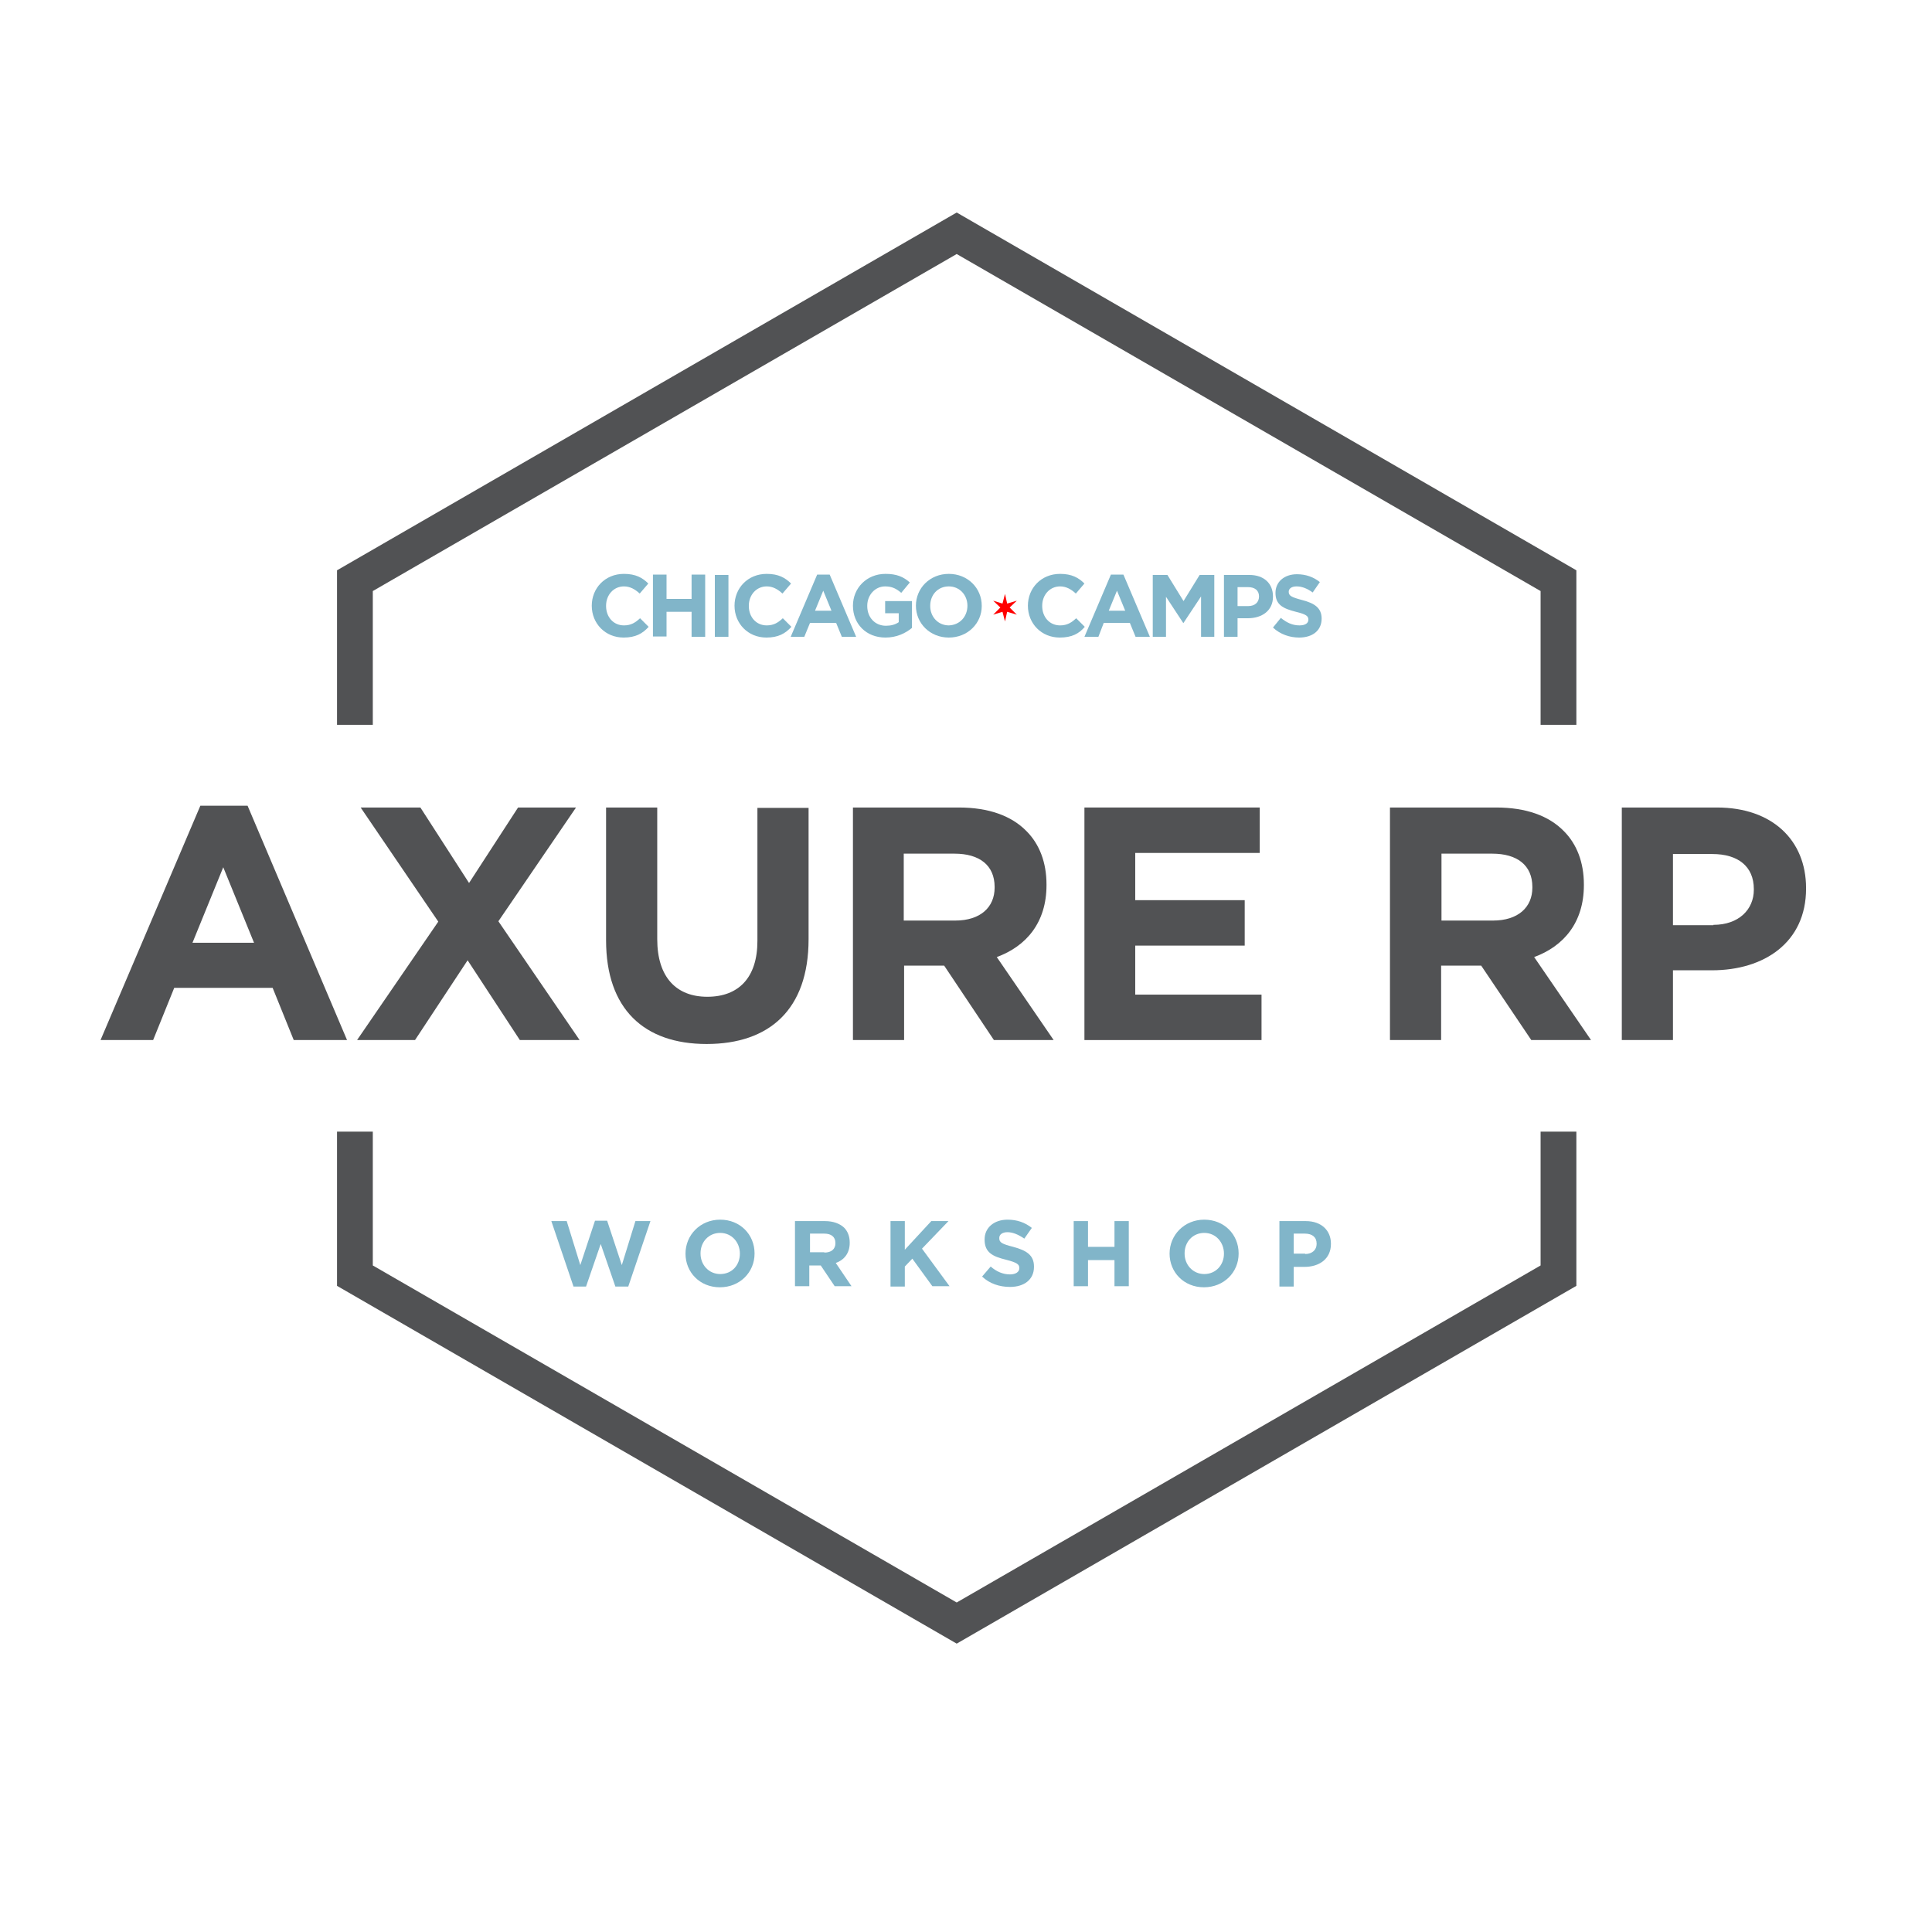
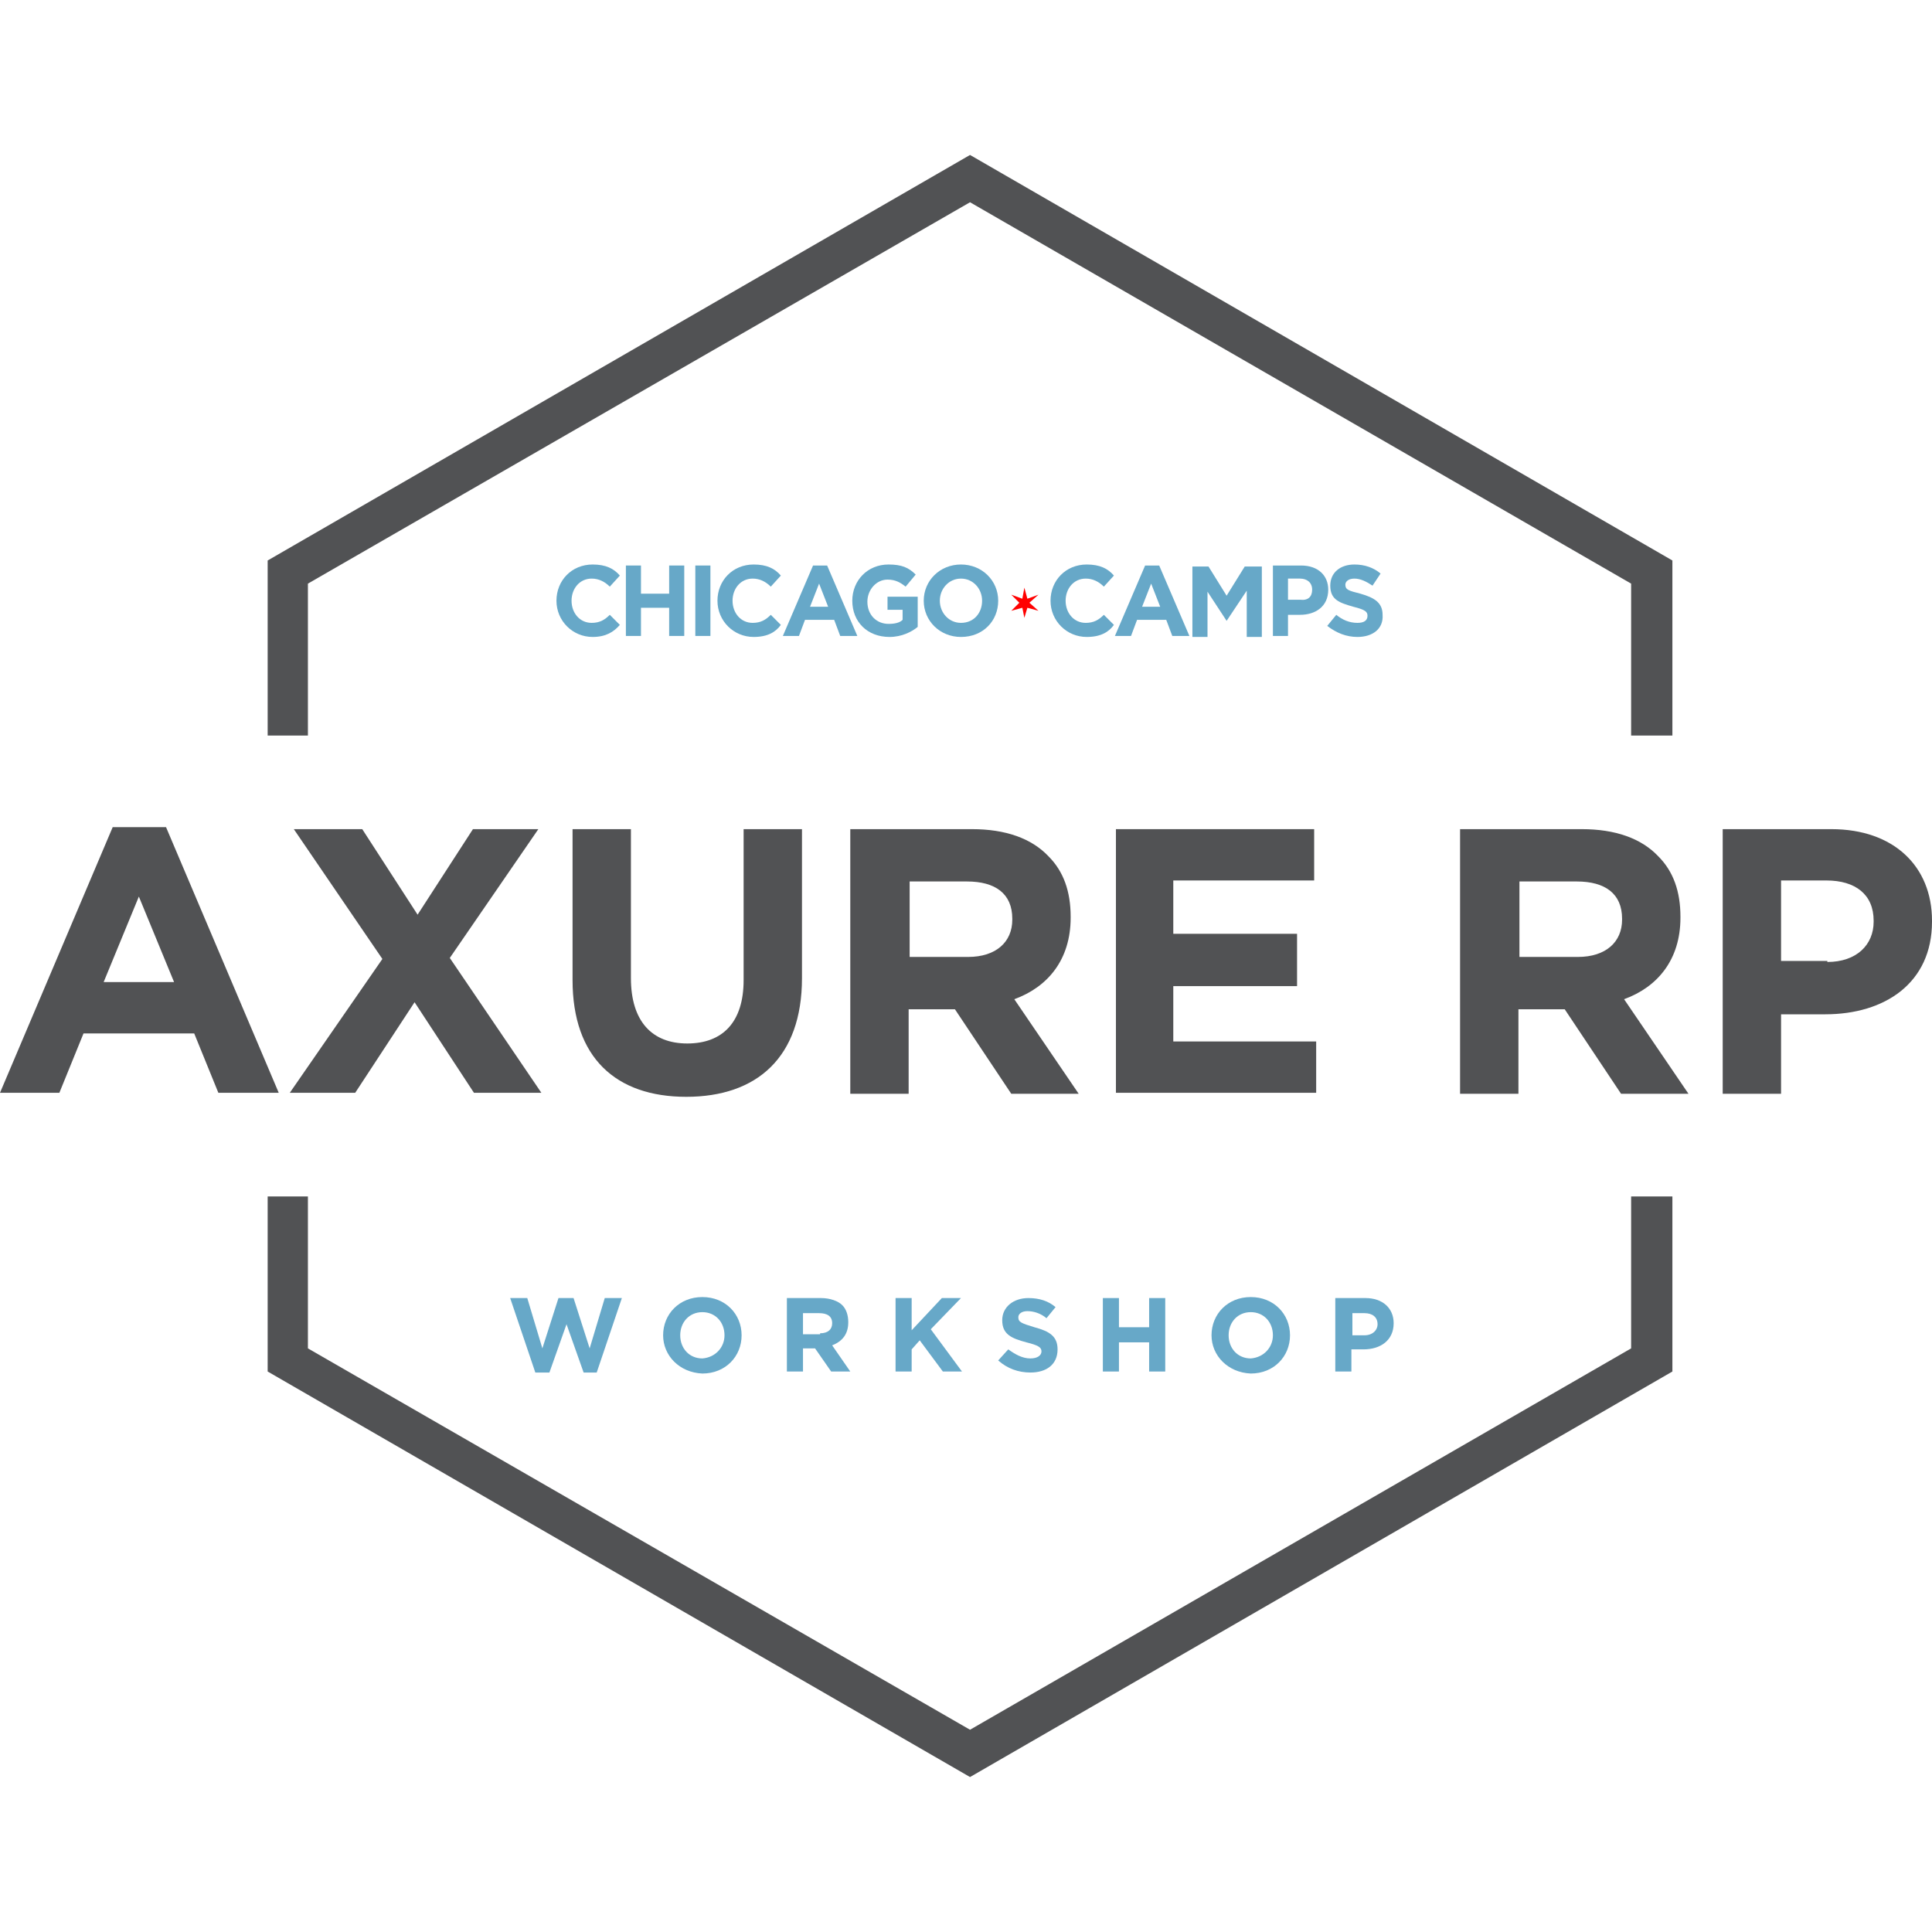
- <svg xmlns="http://www.w3.org/2000/svg" version="1.1" id="Layer_1" x="0px" y="0px" viewBox="0 0 540 540" enable-background="new 0 0 540 540" xml:space="preserve">
+ <svg xmlns="http://www.w3.org/2000/svg" version="1.1" id="Layer_1" x="0px" y="0px" viewBox="0 0 192 192" enable-background="new 0 0 192 192" xml:space="preserve">
  <g>
-     <rect fill="none" width="540" height="540" />
    <g>
      <g>
-         <path fill="#81B5C9" d="M154.1,341.3h4.3l3.8,12.3l4.1-12.4h3.4l4.1,12.4l3.8-12.3h4.2l-6.2,18.3H172l-4.1-11.9l-4.1,11.9h-3.5     L154.1,341.3z" />
-         <path fill="#81B5C9" d="M191.6,350.4L191.6,350.4c0-5.2,4.1-9.5,9.7-9.5s9.6,4.2,9.6,9.4v0.1c0,5.2-4.1,9.4-9.7,9.4     S191.6,355.6,191.6,350.4z M206.8,350.4L206.8,350.4c0-3.2-2.3-5.8-5.5-5.8c-3.2,0-5.5,2.5-5.5,5.7v0.1c0,3.1,2.3,5.7,5.5,5.7     C204.6,356.1,206.8,353.6,206.8,350.4z" />
-         <path fill="#81B5C9" d="M222.3,341.3h8.3c2.3,0,4.1,0.7,5.3,1.8c1,1,1.6,2.4,1.6,4.2v0.1c0,2.9-1.6,4.8-3.9,5.6l4.4,6.5h-4.7     l-3.9-5.8h-0.1h-3.1v5.8h-4V341.3z M230.4,350.1c2,0,3.1-1,3.1-2.6v-0.1c0-1.7-1.2-2.6-3.1-2.6h-4v5.2H230.4z" />
-         <path fill="#81B5C9" d="M248.9,341.3h4v8l7.4-8h4.8l-7.4,7.7l7.7,10.5h-4.8l-5.6-7.7l-2.1,2.2v5.6h-4V341.3z" />
-         <path fill="#81B5C9" d="M274.5,356.8l2.4-2.8c1.6,1.4,3.4,2.2,5.4,2.2c1.6,0,2.6-0.7,2.6-1.7v-0.1c0-1-0.6-1.5-3.7-2.3     c-3.7-0.9-6-2-6-5.6v-0.1c0-3.3,2.7-5.5,6.4-5.5c2.7,0,4.9,0.8,6.8,2.3l-2.1,3c-1.6-1.1-3.2-1.8-4.7-1.8s-2.3,0.7-2.3,1.6v0.1     c0,1.2,0.8,1.6,3.9,2.4c3.7,1,5.8,2.3,5.8,5.5v0.1c0,3.6-2.8,5.6-6.7,5.6C279.4,359.7,276.6,358.8,274.5,356.8z" />
-         <path fill="#81B5C9" d="M300.1,341.3h4v7.2h7.4v-7.2h4v18.2h-4v-7.3h-7.4v7.3h-4V341.3z" />
-         <path fill="#81B5C9" d="M326.9,350.4L326.9,350.4c0-5.2,4.1-9.5,9.7-9.5s9.6,4.2,9.6,9.4v0.1c0,5.2-4.1,9.4-9.7,9.4     S326.9,355.6,326.9,350.4z M342.1,350.4L342.1,350.4c0-3.2-2.3-5.8-5.5-5.8c-3.2,0-5.5,2.5-5.5,5.7v0.1c0,3.1,2.3,5.7,5.5,5.7     C339.8,356.1,342.1,353.6,342.1,350.4z" />
-         <path fill="#81B5C9" d="M357.6,341.3h7.4c4.3,0,7,2.6,7,6.3v0.1c0,4.2-3.3,6.4-7.4,6.4h-3v5.5h-4V341.3z M364.8,350.5     c2,0,3.2-1.2,3.2-2.8v-0.1c0-1.8-1.2-2.8-3.3-2.8h-3.1v5.6H364.8z" />
+         <path fill="#67A8C8" d="M50.7,129h1.7l1.5,5l1.6-5H57l1.6,5l1.5-5h1.7l-2.5,7.4H58l-1.7-4.8l-1.7,4.8h-1.4L50.7,129z" />
+         <path fill="#67A8C8" d="M65.9,132.7L65.9,132.7c0-2.1,1.6-3.8,3.9-3.8c2.3,0,3.9,1.7,3.9,3.8v0c0,2.1-1.6,3.8-3.9,3.8     C67.5,136.4,65.9,134.7,65.9,132.7z M72,132.7L72,132.7c0-1.3-0.9-2.3-2.2-2.3c-1.3,0-2.2,1-2.2,2.3v0c0,1.3,0.9,2.3,2.2,2.3     C71.1,134.9,72,133.9,72,132.7z" />
+         <path fill="#67A8C8" d="M78.2,129h3.4c0.9,0,1.7,0.3,2.1,0.7c0.4,0.4,0.6,1,0.6,1.7v0c0,1.2-0.6,1.9-1.6,2.3l1.8,2.6h-1.9     l-1.6-2.3h0h-1.2v2.3h-1.6V129z M81.5,132.5c0.8,0,1.2-0.4,1.2-1v0c0-0.7-0.5-1-1.3-1h-1.6v2.1H81.5z" />
+         <path fill="#67A8C8" d="M89,129h1.6v3.2l3-3.2h1.9l-3,3.1l3.1,4.2h-1.9l-2.3-3.1l-0.8,0.9v2.2H89V129z" />
+         <path fill="#67A8C8" d="M99.2,135.2l1-1.1c0.7,0.5,1.4,0.9,2.2,0.9c0.7,0,1.1-0.3,1.1-0.7v0c0-0.4-0.3-0.6-1.5-0.9     c-1.5-0.4-2.4-0.8-2.4-2.2v0c0-1.3,1.1-2.2,2.6-2.2c1.1,0,2,0.3,2.7,0.9L104,131c-0.6-0.5-1.3-0.7-1.9-0.7     c-0.6,0-0.9,0.3-0.9,0.6v0c0,0.5,0.3,0.6,1.6,1c1.5,0.4,2.3,0.9,2.3,2.2v0c0,1.5-1.1,2.3-2.7,2.3     C101.2,136.4,100.1,136,99.2,135.2z" />
+         <path fill="#67A8C8" d="M109.6,129h1.6v2.9h3V129h1.6v7.3h-1.6v-2.9h-3v2.9h-1.6V129z" />
+         <path fill="#67A8C8" d="M120.4,132.7L120.4,132.7c0-2.1,1.6-3.8,3.9-3.8c2.3,0,3.9,1.7,3.9,3.8v0c0,2.1-1.6,3.8-3.9,3.8     C122,136.4,120.4,134.7,120.4,132.7z M126.5,132.7L126.5,132.7c0-1.3-0.9-2.3-2.2-2.3c-1.3,0-2.2,1-2.2,2.3v0     c0,1.3,0.9,2.3,2.2,2.3C125.6,134.9,126.5,133.9,126.5,132.7z" />
+         <path fill="#67A8C8" d="M132.7,129h3c1.7,0,2.8,1,2.8,2.5v0c0,1.7-1.3,2.6-3,2.6h-1.2v2.2h-1.6V129z M135.6,132.7     c0.8,0,1.3-0.5,1.3-1.1v0c0-0.7-0.5-1.1-1.3-1.1h-1.2v2.2H135.6z" />
      </g>
      <g>
-         <path fill="#515254" d="M56,225.2h13.2L97,290.7H82.1l-5.9-14.6H48.7l-5.9,14.6H28.1L56,225.2z M71,263.5l-8.6-21.1l-8.6,21.1H71     z" />
-         <path fill="#515254" d="M122.5,257.6l-21.7-31.9h16.7l13.6,21.1l13.7-21.1h16.2l-21.7,31.8l22.7,33.2h-16.7l-14.6-22.3     l-14.7,22.3H99.8L122.5,257.6z" />
-         <path fill="#515254" d="M169.4,262.8v-37.1h14.3v36.8c0,10.6,5.3,16.1,14,16.1c8.7,0,14-5.3,14-15.6v-37.2H226v36.7     c0,19.7-11,29.3-28.5,29.3S169.4,282,169.4,262.8z" />
-         <path fill="#515254" d="M238.2,225.7H268c8.3,0,14.7,2.3,18.9,6.6c3.6,3.6,5.6,8.7,5.6,14.9v0.2c0,10.5-5.7,17.1-13.9,20.1     l15.9,23.2h-16.7l-13.9-20.8h-0.2h-11v20.8h-14.3V225.7z M267,257.3c7,0,11-3.7,11-9.2v-0.2c0-6.1-4.3-9.3-11.2-9.3h-14.2v18.7     H267z" />
-         <path fill="#515254" d="M303.1,225.7h49v12.7h-34.8v13.2h30.6v12.7h-30.6V278h35.3v12.7h-49.5V225.7z" />
-         <path fill="#515254" d="M388.5,225.7h29.7c8.3,0,14.7,2.3,18.9,6.6c3.6,3.6,5.6,8.7,5.6,14.9v0.2c0,10.5-5.7,17.1-13.9,20.1     l15.9,23.2h-16.7L414,269.9h-0.2h-11v20.8h-14.3V225.7z M417.3,257.3c7,0,11-3.7,11-9.2v-0.2c0-6.1-4.3-9.3-11.2-9.3h-14.2v18.7     H417.3z" />
-         <path fill="#515254" d="M453.3,225.7h26.6c15.5,0,24.9,9.2,24.9,22.5v0.2c0,15-11.7,22.8-26.3,22.8h-10.9v19.5h-14.3V225.7z      M478.9,258.5c7.1,0,11.3-4.3,11.3-9.8v-0.2c0-6.4-4.5-9.8-11.6-9.8h-11v19.9H478.9z" />
+         <path fill="#515254" d="M11.2,82.2h5.3l11.2,26.4h-6l-2.4-5.9H8.3l-2.4,5.9H0L11.2,82.2z M17.3,97.6l-3.5-8.5l-3.5,8.5H17.3z" />
+         <path fill="#515254" d="M38,95.3l-8.8-12.9H36l5.5,8.5l5.5-8.5h6.5l-8.8,12.8l9.1,13.4h-6.7l-5.9-9l-5.9,9h-6.5L38,95.3z" />
+         <path fill="#515254" d="M56.9,97.4v-15h5.8v14.8c0,4.3,2.1,6.5,5.6,6.5c3.5,0,5.6-2.1,5.6-6.3v-15h5.8v14.8     c0,7.9-4.5,11.8-11.5,11.8S56.9,105.1,56.9,97.4z" />
+         <path fill="#515254" d="M84.6,82.4h12c3.3,0,5.9,0.9,7.6,2.7c1.5,1.5,2.2,3.5,2.2,6v0.1c0,4.2-2.3,6.9-5.6,8.1l6.4,9.4h-6.7     l-5.6-8.4h-0.1h-4.5v8.4h-5.8V82.4z M96.2,95.1c2.8,0,4.4-1.5,4.4-3.7v-0.1c0-2.5-1.7-3.7-4.5-3.7h-5.7v7.5H96.2z" />
+         <path fill="#515254" d="M110.8,82.4h19.8v5.1h-14v5.3h12.3V98h-12.3v5.5h14.2v5.1h-19.9V82.4z" />
+         <path fill="#515254" d="M145.2,82.4h12c3.3,0,5.9,0.9,7.6,2.7c1.5,1.5,2.2,3.5,2.2,6v0.1c0,4.2-2.3,6.9-5.6,8.1l6.4,9.4h-6.7     l-5.6-8.4h-0.1h-4.5v8.4h-5.8V82.4z M156.8,95.1c2.8,0,4.4-1.5,4.4-3.7v-0.1c0-2.5-1.7-3.7-4.5-3.7h-5.7v7.5H156.8z" />
+         <path fill="#515254" d="M171.3,82.4H182c6.2,0,10,3.7,10,9.1v0.1c0,6.1-4.7,9.2-10.6,9.2H177v7.9h-5.8V82.4z M181.6,95.6     c2.9,0,4.6-1.7,4.6-4v-0.1c0-2.6-1.8-4-4.7-4H177v8H181.6z" />
      </g>
      <g>
        <g>
-           <path fill="#81B5C9" d="M174.3,178.2c-5.1,0-8.9-3.9-8.9-8.9v0c0-4.9,3.7-8.9,9-8.9c3.3,0,5.2,1.1,6.8,2.7l-2.4,2.8      c-1.3-1.2-2.7-2-4.4-2c-2.9,0-5,2.4-5,5.4v0.1c0,3,2,5.4,5,5.4c2,0,3.2-0.8,4.5-2l2.4,2.4C179.6,177.1,177.6,178.2,174.3,178.2z      " />
-           <path fill="#81B5C9" d="M193.3,178V171h-7v6.9h-3.8v-17.3h3.8v6.8h7v-6.8h3.8V178H193.3z" />
-           <path fill="#81B5C9" d="M199.8,178v-17.3h3.8V178H199.8z" />
-           <path fill="#81B5C9" d="M214.2,178.2c-5.1,0-8.9-3.9-8.9-8.9v0c0-4.9,3.7-8.9,9-8.9c3.3,0,5.2,1.1,6.8,2.7l-2.4,2.8      c-1.3-1.2-2.7-2-4.4-2c-2.9,0-5,2.4-5,5.4v0.1c0,3,2,5.4,5,5.4c2,0,3.2-0.8,4.5-2l2.4,2.4C219.5,177.1,217.5,178.2,214.2,178.2z      " />
-           <path fill="#81B5C9" d="M235.3,178l-1.6-3.9h-7.3l-1.6,3.9H221l7.4-17.4h3.5l7.4,17.4H235.3z M230.1,165.1l-2.3,5.6h4.6      L230.1,165.1z" />
-           <path fill="#81B5C9" d="M247.5,178.2c-5.4,0-9.1-3.8-9.1-8.9v0c0-4.9,3.8-8.9,9.1-8.9c3.1,0,5,0.8,6.8,2.4l-2.4,2.9      c-1.3-1.1-2.5-1.8-4.5-1.8c-2.8,0-5,2.4-5,5.4v0.1c0,3.2,2.2,5.5,5.2,5.5c1.4,0,2.6-0.3,3.6-1v-2.5h-3.8V168h7.5v7.5      C253.1,177,250.6,178.2,247.5,178.2z" />
-           <path fill="#81B5C9" d="M265.2,178.2c-5.3,0-9.2-4-9.2-8.9v0c0-4.9,3.9-8.9,9.2-8.9c5.3,0,9.2,4,9.2,8.9v0.1      C274.4,174.2,270.5,178.2,265.2,178.2z M270.4,169.3c0-3-2.2-5.4-5.2-5.4c-3.1,0-5.2,2.4-5.2,5.4v0.1c0,3,2.2,5.4,5.2,5.4      C268.3,174.7,270.4,172.3,270.4,169.3L270.4,169.3z" />
-           <path fill="#81B5C9" d="M296.2,178.2c-5.1,0-8.9-3.9-8.9-8.9v0c0-4.9,3.7-8.9,9-8.9c3.3,0,5.2,1.1,6.8,2.7l-2.4,2.8      c-1.3-1.2-2.7-2-4.4-2c-2.9,0-5,2.4-5,5.4v0.1c0,3,2,5.4,5,5.4c2,0,3.2-0.8,4.5-2l2.4,2.4C301.6,177.1,299.6,178.2,296.2,178.2z      " />
-           <path fill="#81B5C9" d="M317.4,178l-1.6-3.9h-7.3L307,178h-3.9l7.4-17.4h3.5l7.4,17.4H317.4z M312.2,165.1l-2.3,5.6h4.6      L312.2,165.1z" />
-           <path fill="#81B5C9" d="M335.7,178v-11.3l-4.9,7.4h-0.1l-4.8-7.3V178h-3.7v-17.3h4.1l4.5,7.3l4.5-7.3h4.1V178H335.7z" />
-           <path fill="#81B5C9" d="M348.8,172.8h-2.9v5.2h-3.8v-17.3h7.1c4.1,0,6.6,2.4,6.6,6v0.1C355.8,170.7,352.7,172.8,348.8,172.8z       M351.9,166.7c0-1.7-1.2-2.6-3.1-2.6h-2.9v5.3h3C350.8,169.4,351.9,168.3,351.9,166.7L351.9,166.7z" />
-           <path fill="#81B5C9" d="M363.1,178.2c-2.6,0-5.3-0.9-7.3-2.8l2.2-2.7c1.6,1.3,3.2,2.1,5.2,2.1c1.6,0,2.5-0.6,2.5-1.6v0      c0-1-0.6-1.5-3.5-2.2c-3.5-0.9-5.7-1.9-5.7-5.3v0c0-3.1,2.5-5.2,6-5.2c2.5,0,4.7,0.8,6.4,2.2l-2,2.9c-1.5-1.1-3-1.7-4.5-1.7      c-1.5,0-2.2,0.7-2.2,1.5v0c0,1.1,0.7,1.5,3.7,2.3c3.5,0.9,5.5,2.2,5.5,5.2v0C369.4,176.3,366.8,178.2,363.1,178.2z" />
+           <path fill="#67A8C8" d="M58.9,63.3c-2,0-3.6-1.6-3.6-3.6v0c0-2,1.5-3.6,3.6-3.6c1.3,0,2.1,0.4,2.7,1.1l-1,1.1      c-0.5-0.5-1.1-0.8-1.8-0.8c-1.2,0-2,1-2,2.2v0c0,1.2,0.8,2.2,2,2.2c0.8,0,1.3-0.3,1.8-0.8l1,1C61,62.8,60.2,63.3,58.9,63.3z" />
+           <path fill="#67A8C8" d="M66.5,63.2v-2.8h-2.8v2.8h-1.5v-7h1.5V59h2.8v-2.8h1.5v7H66.5z" />
+           <path fill="#67A8C8" d="M69.1,63.2v-7h1.5v7H69.1z" />
+           <path fill="#67A8C8" d="M74.9,63.3c-2,0-3.6-1.6-3.6-3.6v0c0-2,1.5-3.6,3.6-3.6c1.3,0,2.1,0.4,2.7,1.1l-1,1.1      c-0.5-0.5-1.1-0.8-1.8-0.8c-1.2,0-2,1-2,2.2v0c0,1.2,0.8,2.2,2,2.2c0.8,0,1.3-0.3,1.8-0.8l1,1C77.1,62.8,76.3,63.3,74.9,63.3z" />
+           <path fill="#67A8C8" d="M83.5,63.2l-0.6-1.6h-2.9l-0.6,1.6h-1.6l3-7h1.4l3,7H83.5z M81.4,58l-0.9,2.3h1.8L81.4,58z" />
+           <path fill="#67A8C8" d="M88.4,63.3c-2.2,0-3.7-1.5-3.7-3.6v0c0-2,1.5-3.6,3.6-3.6c1.3,0,2,0.3,2.7,1l-1,1.2      c-0.5-0.4-1-0.7-1.8-0.7c-1.1,0-2,1-2,2.2v0c0,1.3,0.9,2.2,2.1,2.2c0.6,0,1.1-0.1,1.4-0.4v-1h-1.5v-1.3h3v3      C90.6,62.8,89.6,63.3,88.4,63.3z" />
+           <path fill="#67A8C8" d="M95.5,63.3c-2.1,0-3.7-1.6-3.7-3.6v0c0-2,1.6-3.6,3.7-3.6c2.1,0,3.7,1.6,3.7,3.6v0      C99.2,61.7,97.7,63.3,95.5,63.3z M97.6,59.7c0-1.2-0.9-2.2-2.1-2.2c-1.2,0-2.1,1-2.1,2.2v0c0,1.2,0.9,2.2,2.1,2.2      C96.8,61.9,97.6,60.9,97.6,59.7L97.6,59.7z" />
+           <path fill="#67A8C8" d="M108,63.3c-2,0-3.6-1.6-3.6-3.6v0c0-2,1.5-3.6,3.6-3.6c1.3,0,2.1,0.4,2.7,1.1l-1,1.1      c-0.5-0.5-1.1-0.8-1.8-0.8c-1.2,0-2,1-2,2.2v0c0,1.2,0.8,2.2,2,2.2c0.8,0,1.3-0.3,1.8-0.8l1,1C110.2,62.8,109.4,63.3,108,63.3z" />
+           <path fill="#67A8C8" d="M116.5,63.2l-0.6-1.6H113l-0.6,1.6h-1.6l3-7h1.4l3,7H116.5z M114.4,58l-0.9,2.3h1.8L114.4,58z" />
+           <path fill="#67A8C8" d="M123.9,63.2v-4.5l-2,3h0l-1.9-2.9v4.5h-1.5v-7h1.6l1.8,2.9l1.8-2.9h1.7v7H123.9z" />
+           <path fill="#67A8C8" d="M129.2,61.1H128v2.1h-1.5v-7h2.8c1.7,0,2.7,1,2.7,2.4v0C132,60.3,130.7,61.1,129.2,61.1z M130.4,58.6      c0-0.7-0.5-1.1-1.2-1.1H128v2.1h1.2C130,59.7,130.4,59.3,130.4,58.6L130.4,58.6z" />
+           <path fill="#67A8C8" d="M134.9,63.3c-1.1,0-2.1-0.4-3-1.1l0.9-1.1c0.6,0.5,1.3,0.8,2.1,0.8c0.6,0,1-0.2,1-0.7v0      c0-0.4-0.2-0.6-1.4-0.9c-1.4-0.4-2.3-0.7-2.3-2.1v0c0-1.3,1-2.1,2.4-2.1c1,0,1.9,0.3,2.6,0.9l-0.8,1.2c-0.6-0.4-1.2-0.7-1.8-0.7      c-0.6,0-0.9,0.3-0.9,0.6v0c0,0.5,0.3,0.6,1.5,0.9c1.4,0.4,2.2,0.9,2.2,2.1v0C137.5,62.5,136.4,63.3,134.9,63.3z" />
        </g>
-         <polygon fill="#FF0000" points="280.9,166 281.5,168.7 284.2,167.9 282.2,169.8 284.2,171.8 281.5,171 280.9,173.7 280.2,171      277.6,171.8 279.6,169.8 277.6,167.9 280.2,168.7    " />
+         <polygon fill="#FF0000" points="101.8,58.4 102.1,59.5 103.2,59.1 102.3,59.9 103.2,60.7 102.1,60.4 101.8,61.4 101.6,60.4      100.5,60.7 101.3,59.9 100.5,59.1 101.6,59.5    " />
      </g>
      <g>
-         <polygon fill="#515254" points="104.2,202.6 104.2,165.2 267.4,71 430.6,165.2 430.6,202.6 440.6,202.6 440.6,159.4 267.4,59.4      94.2,159.4 94.2,202.6    " />
-         <polygon fill="#515254" points="430.6,316.3 430.6,353.7 267.4,447.9 104.2,353.7 104.2,316.3 94.2,316.3 94.2,359.4      267.4,459.4 440.6,359.4 440.6,316.3    " />
+         <polygon fill="#515254" points="30.6,73.1 30.6,58 96.4,20.1 162.1,58 162.1,73.1 166.2,73.1 166.2,55.7 96.4,15.4 26.6,55.7      26.6,73.1    " />
+         <polygon fill="#515254" points="162.1,118.9 162.1,134 96.4,171.9 30.6,134 30.6,118.9 26.6,118.9 26.6,136.3 96.4,176.6      166.2,136.3 166.2,118.9    " />
      </g>
    </g>
  </g>
</svg>
